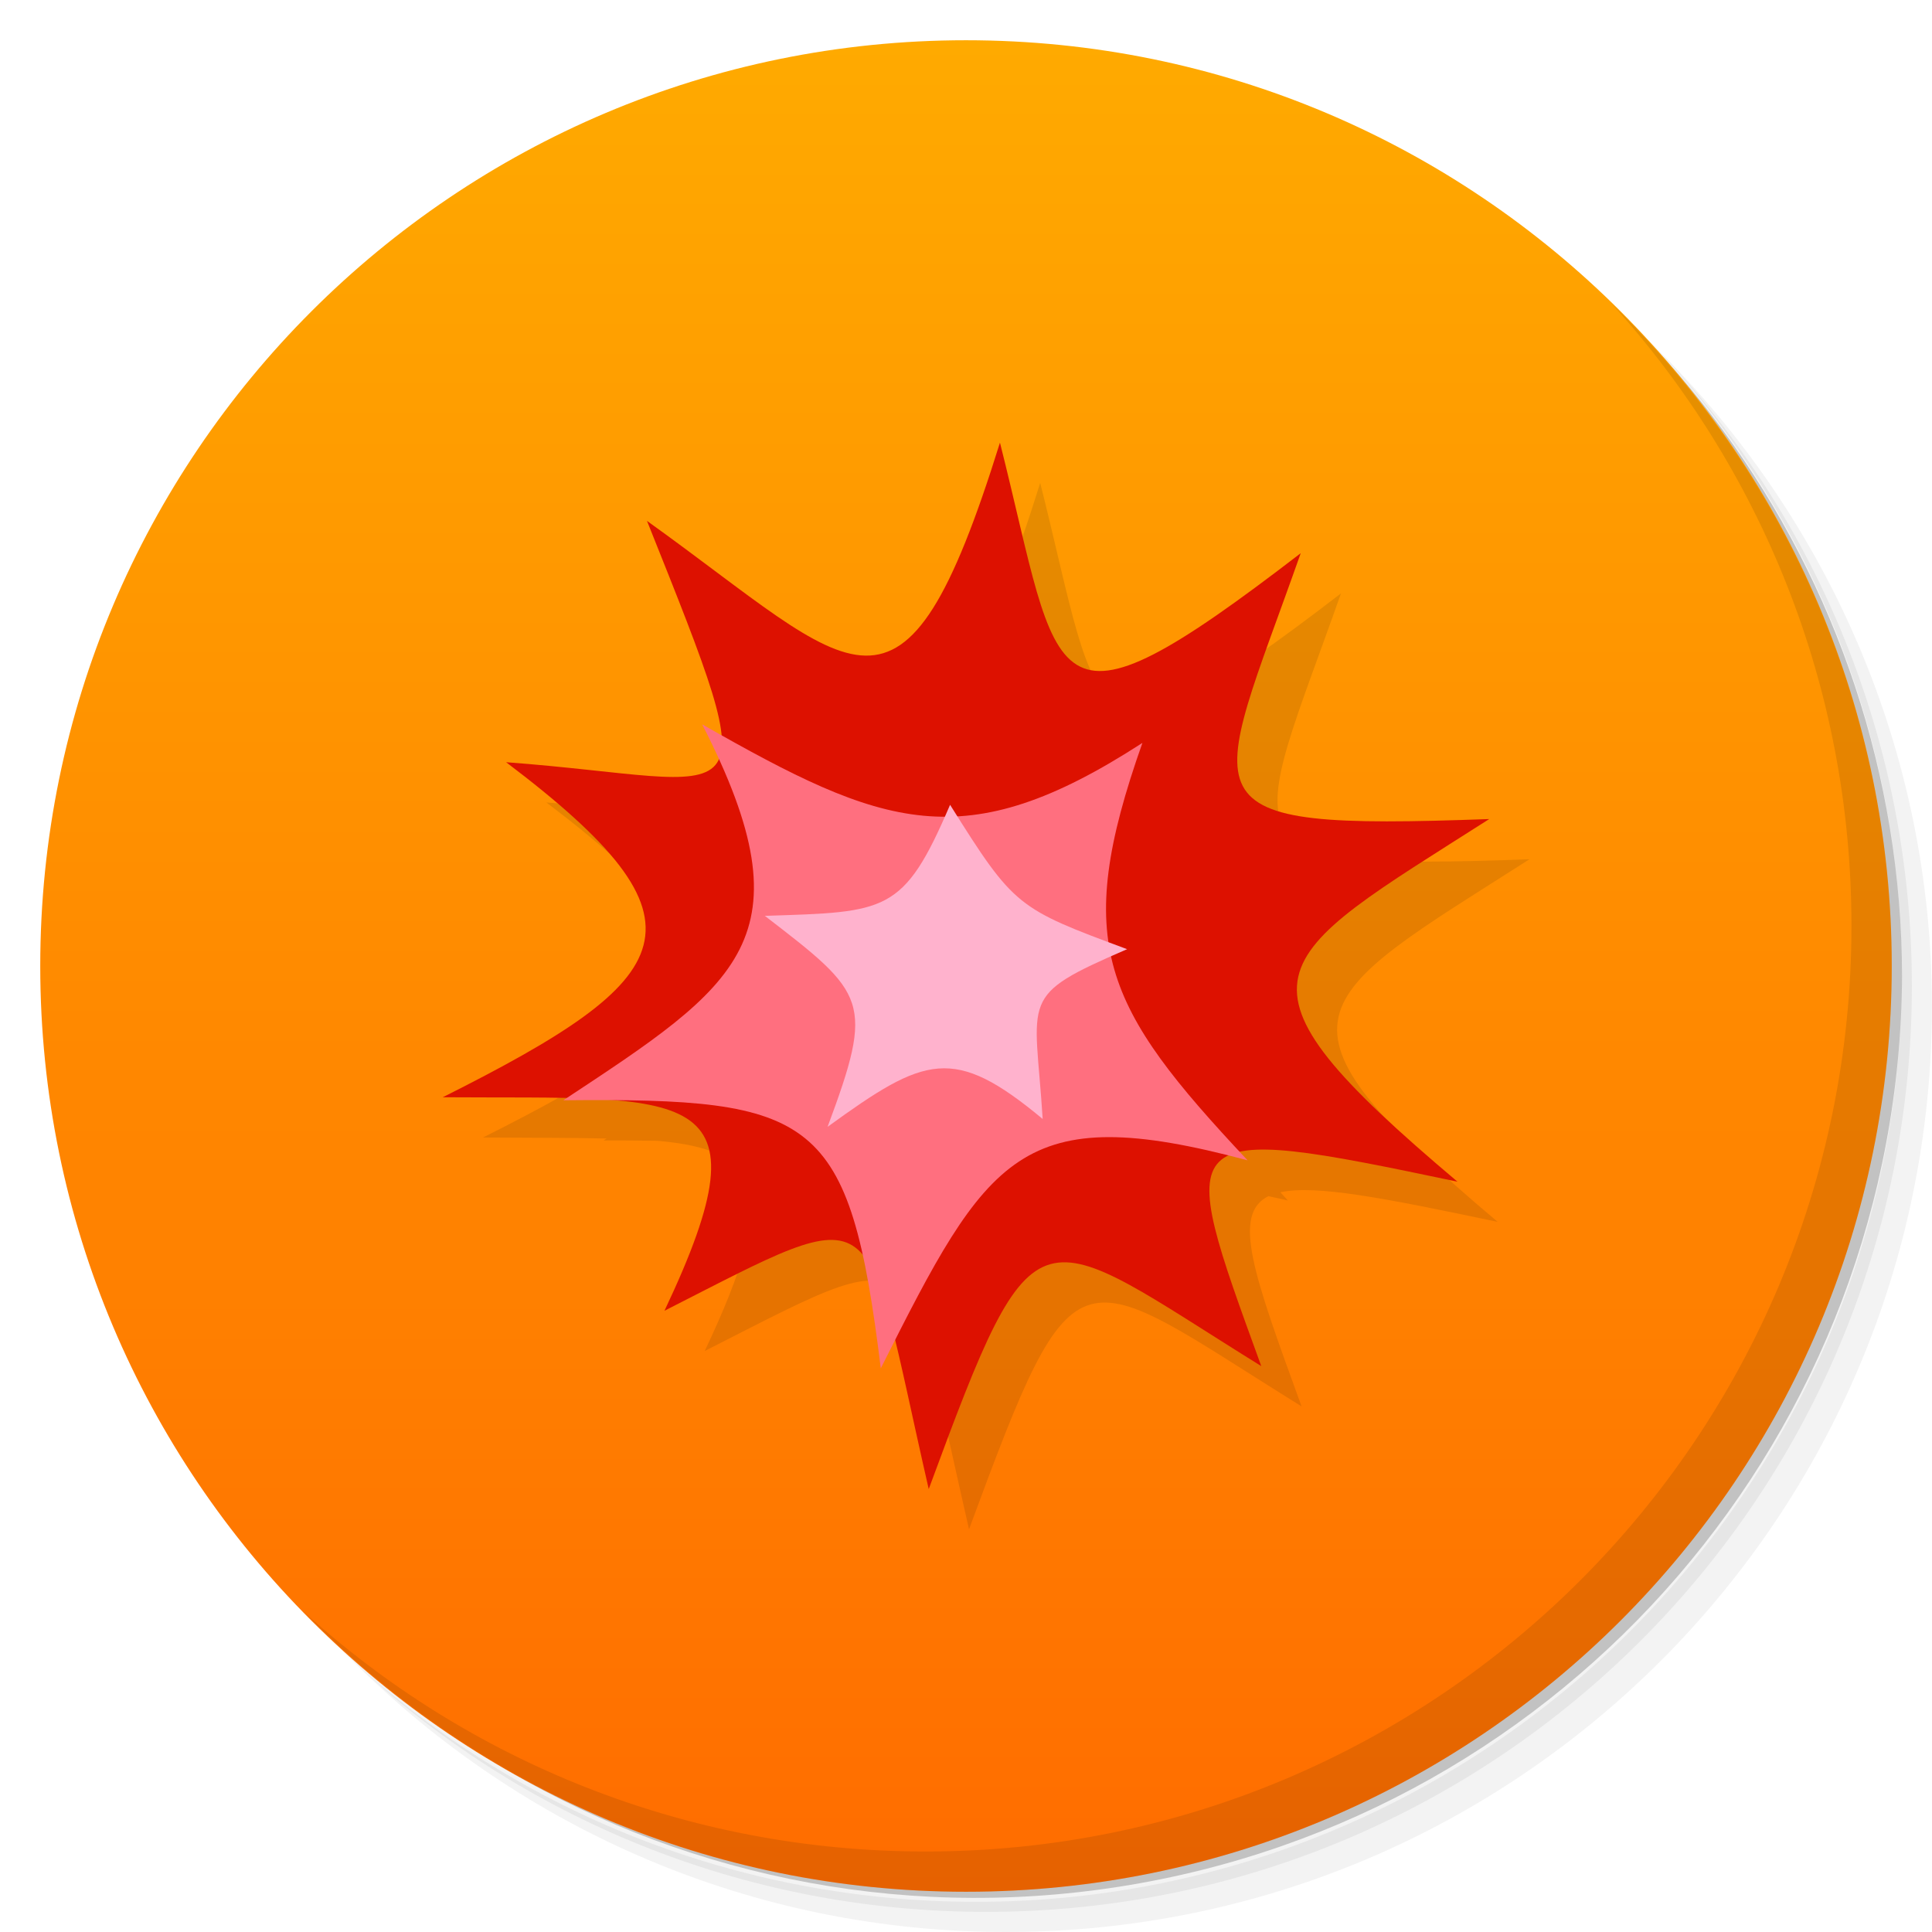
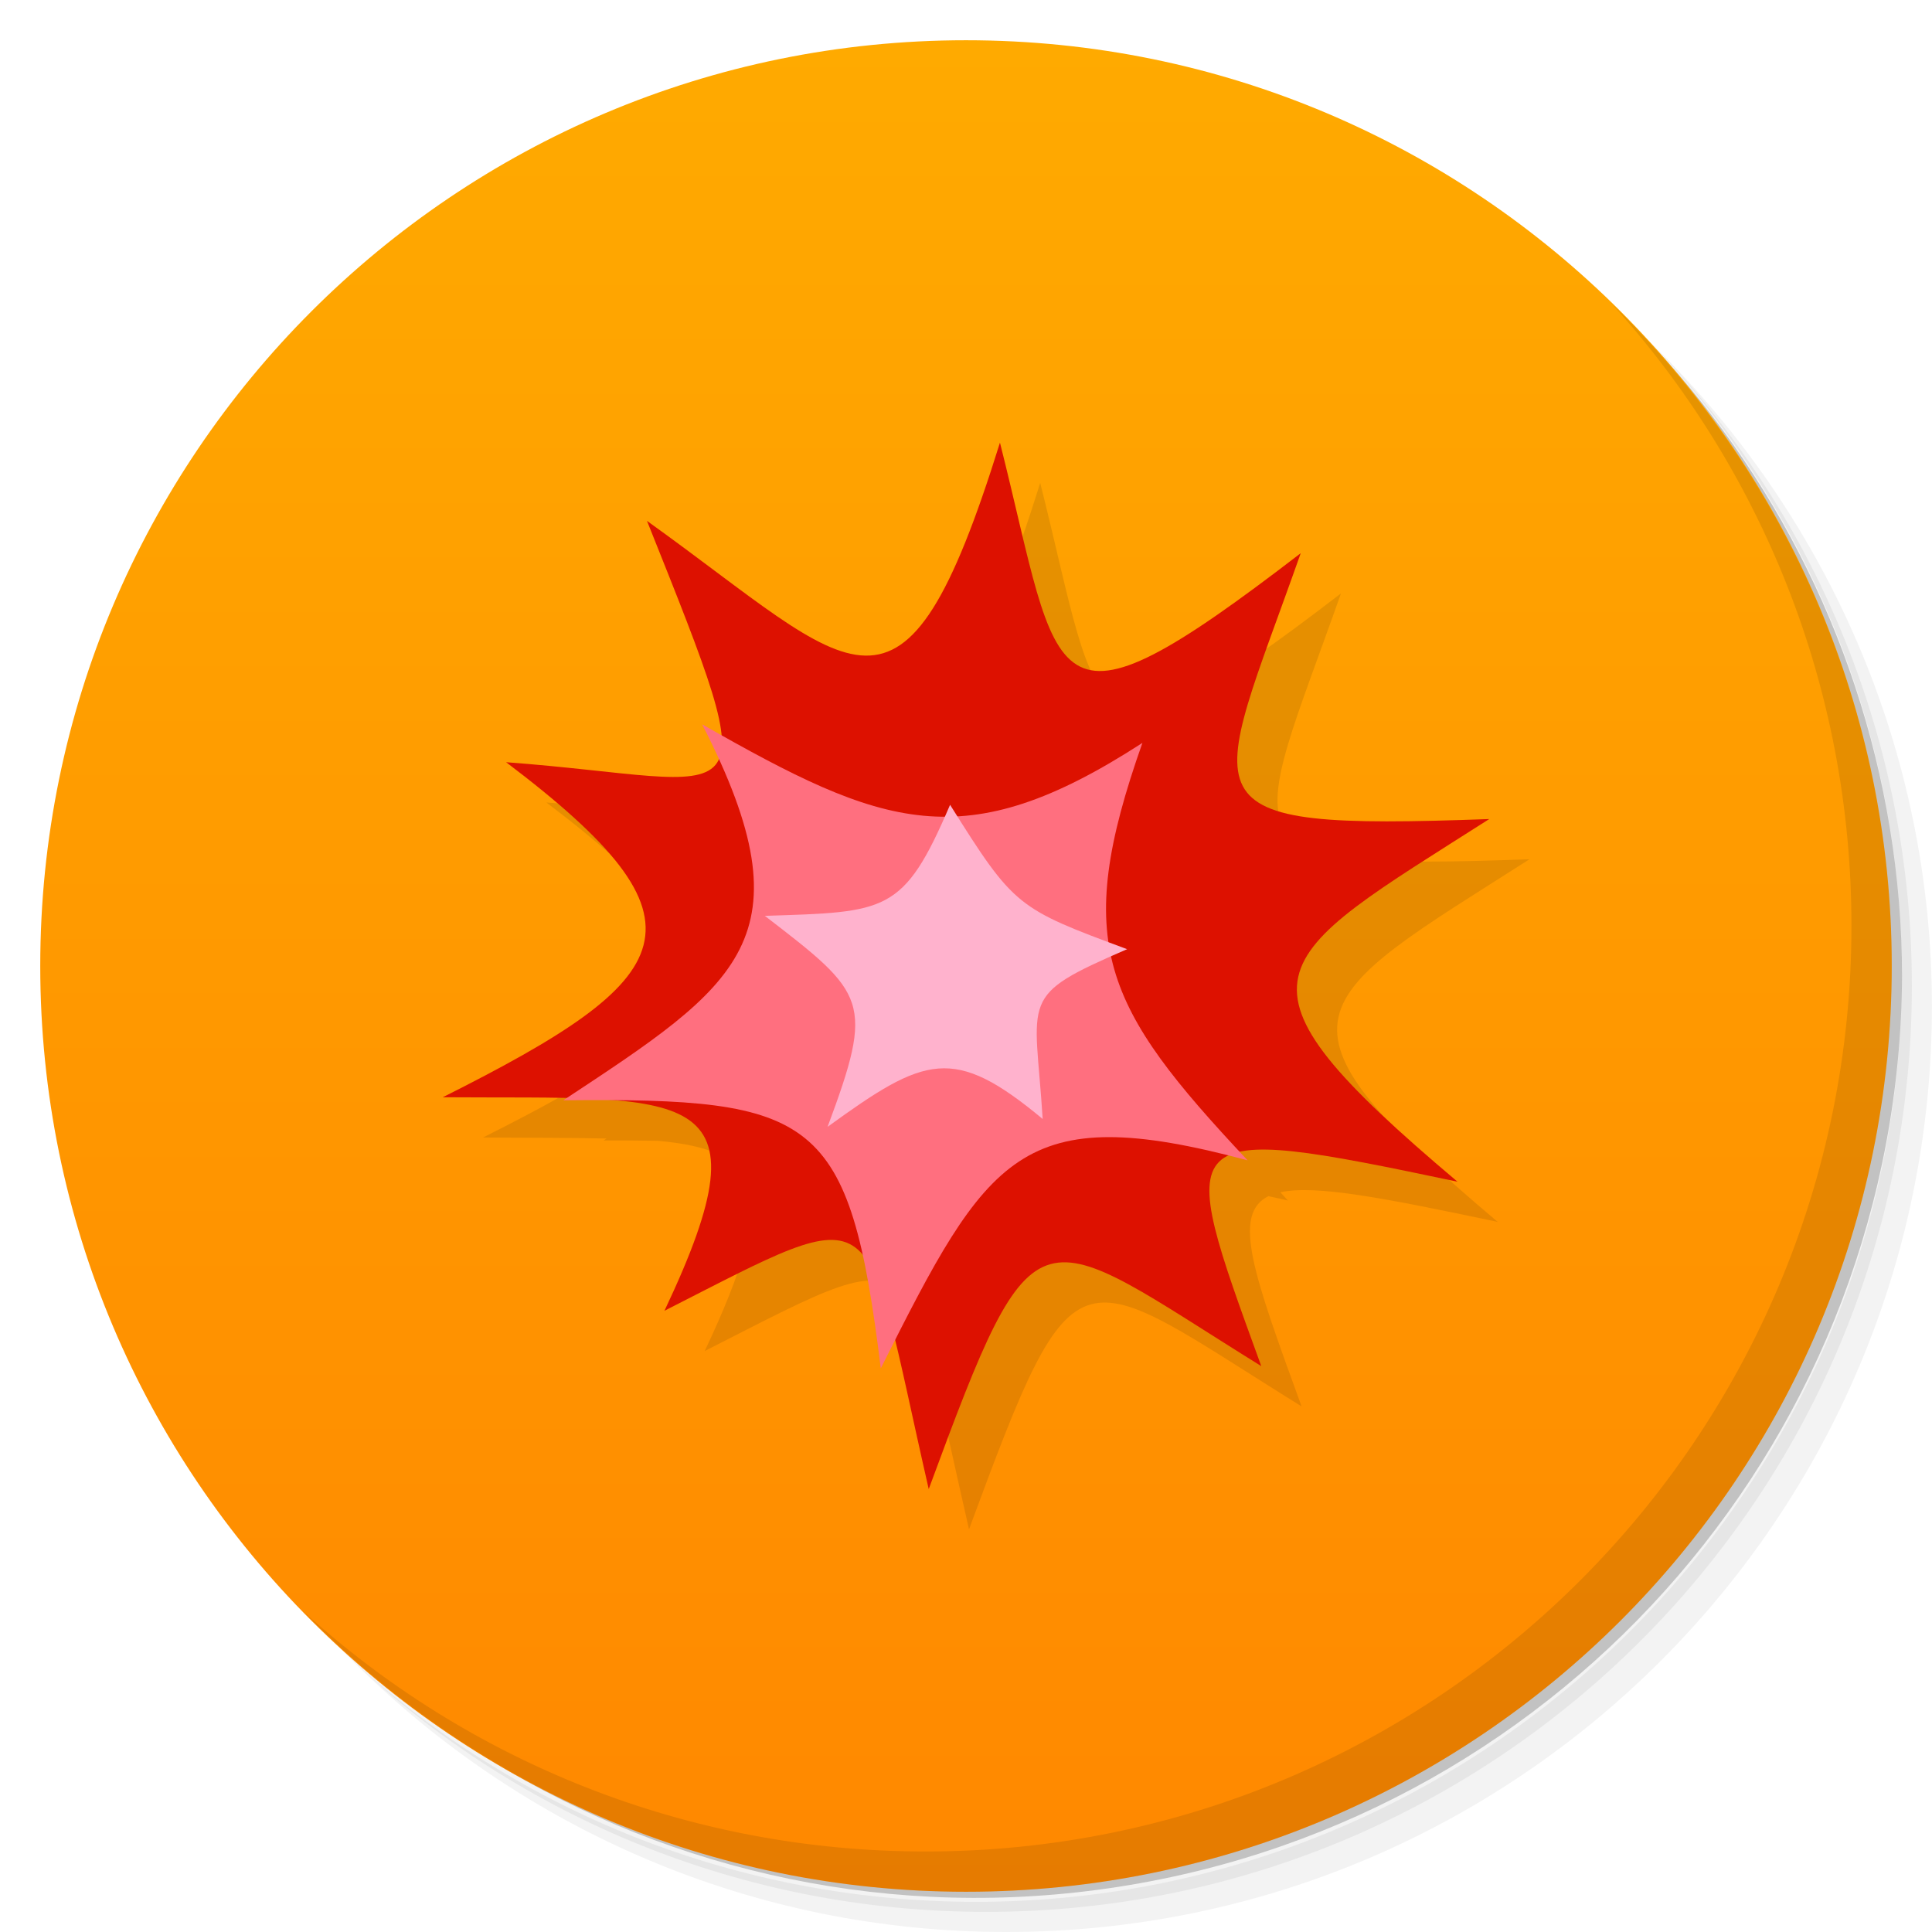
<svg xmlns="http://www.w3.org/2000/svg" viewBox="0 0 48 48">
  <defs>
    <linearGradient id="linearGradient3764" x1="1" x2="47" gradientUnits="userSpaceOnUse" gradientTransform="matrix(0,-1,1,0,-1.5e-6,48)">
-       <stop style="stop-color:#ff6c00;stop-opacity:1" />
+       <stop style="stop-color:#ff8800;stop-opacity:1" />
      <stop offset="1" style="stop-color:#ffaa00;stop-opacity:1" />
    </linearGradient>
  </defs>
  <g>
    <path d="m 36.31 5 c 5.859 4.062 9.688 10.831 9.688 18.5 c 0 12.426 -10.07 22.5 -22.5 22.5 c -7.669 0 -14.438 -3.828 -18.5 -9.688 c 1.037 1.822 2.306 3.499 3.781 4.969 c 4.085 3.712 9.514 5.969 15.469 5.969 c 12.703 0 23 -10.298 23 -23 c 0 -5.954 -2.256 -11.384 -5.969 -15.469 c -1.469 -1.475 -3.147 -2.744 -4.969 -3.781 z m 4.969 3.781 c 3.854 4.113 6.219 9.637 6.219 15.719 c 0 12.703 -10.297 23 -23 23 c -6.081 0 -11.606 -2.364 -15.719 -6.219 c 4.16 4.144 9.883 6.719 16.219 6.719 c 12.703 0 23 -10.298 23 -23 c 0 -6.335 -2.575 -12.06 -6.719 -16.219 z" style="opacity:0.05" />
    <path d="m 41.28 8.781 c 3.712 4.085 5.969 9.514 5.969 15.469 c 0 12.703 -10.297 23 -23 23 c -5.954 0 -11.384 -2.256 -15.469 -5.969 c 4.113 3.854 9.637 6.219 15.719 6.219 c 12.703 0 23 -10.298 23 -23 c 0 -6.081 -2.364 -11.606 -6.219 -15.719 z" style="opacity:0.1" />
    <path d="m 31.25 2.375 c 8.615 3.154 14.75 11.417 14.75 21.13 c 0 12.426 -10.07 22.5 -22.5 22.5 c -9.708 0 -17.971 -6.135 -21.12 -14.75 a 23 23 0 0 0 44.875 -7 a 23 23 0 0 0 -16 -21.875 z" style="opacity:0.2" />
  </g>
  <g>
    <path d="m 24 1 c 12.703 0 23 10.297 23 23 c 0 12.703 -10.297 23 -23 23 -12.703 0 -23 -10.297 -23 -23 0 -12.703 10.297 -23 23 -23 z" style="fill:url(#linearGradient3764);fill-opacity:1" />
  </g>
  <g>
    <g>
      <g transform="translate(1,1)">
        <g style="opacity:0.1">
          <g>
            <path d="m 25.844 11.996 c -2.43 7.797 -3.57 5.668 -8.77 1.945 c 1.123 2.808 1.767 4.417 1.848 5.318 c -0.163 -0.091 -0.307 -0.167 -0.477 -0.264 c 0.152 0.296 0.284 0.575 0.408 0.846 c -0.35 0.808 -1.994 0.339 -5.279 0.096 c 5.285 3.996 4.344 5.355 -1.574 8.324 c 1.194 0.008 2.188 0.005 3.07 0.025 c -0.026 0.017 -0.048 0.031 -0.074 0.049 c 0.501 -0.005 0.912 0.004 1.346 0.008 c 2.577 0.234 3.073 1.197 1.166 5.223 c 3.03 -1.54 4.206 -2.236 4.926 -1.381 c 0.17 0.776 0.312 1.697 0.449 2.811 c 0.127 -0.253 0.234 -0.454 0.354 -0.689 c 0.23 0.937 0.477 2.113 0.838 3.689 c 2.699 -7.316 2.602 -6.566 8.262 -3.055 c -1.186 -3.261 -1.743 -4.77 -0.822 -5.223 c 0.169 0.042 0.304 0.061 0.482 0.109 c -0.069 -0.073 -0.119 -0.134 -0.186 -0.205 c 0.871 -0.191 2.552 0.136 5.4 0.736 c -6.05 -5.105 -4.762 -5.469 0.789 -9.01 c -7.855 0.285 -6.914 -0.273 -4.684 -6.605 c -6.425 4.94 -5.93 3.363 -7.473 -2.748 z" transform="translate(-1,-1)" />
          </g>
        </g>
      </g>
    </g>
  </g>
  <g>
    <g>
      <g>
        <path d="m 24.844 10.996 c -2.43 7.797 -3.57 5.668 -8.77 1.945 3.09 7.727 2.609 6.449 -3.5 5.996 5.285 3.996 4.344 5.355 -1.574 8.324 6.094 0.043 8.219 -0.418 5.508 5.305 5.551 -2.824 4.898 -2.852 6.566 4.43 2.699 -7.316 2.602 -6.566 8.262 -3.055 -2.156 -5.926 -2.262 -6.086 4.875 -4.582 -6.05 -5.105 -4.762 -5.469 0.789 -9.01 -7.855 0.285 -6.914 -0.273 -4.684 -6.605 -6.426 4.941 -5.93 3.363 -7.473 -2.75 m 0 0" style="fill:#dd1100;fill-opacity:1;stroke:none;fill-rule:nonzero" />
        <path d="m 17.445 17.996 c 2.727 5.324 0.902 6.469 -3.449 9.34 6.285 -0.059 7.109 0.363 7.887 6.66 2.664 -5.305 3.465 -6.68 9.113 -5.168 -3.582 -3.816 -4.379 -5.379 -2.613 -10.371 -4.438 2.875 -6.438 2.102 -10.938 -0.461 m 0 0" style="fill:#ff6f7f;fill-opacity:1;stroke:none;fill-rule:nonzero" />
        <path d="m 23.605 19.996 c 1.594 2.543 1.672 2.574 4.398 3.586 -2.727 1.18 -2.289 1.16 -2.098 4.219 -2.215 -1.844 -2.922 -1.563 -5.344 0.195 1.168 -3.137 0.969 -3.297 -1.559 -5.242 3.03 -0.098 3.445 -0.055 4.602 -2.758 m 0 0" style="fill:#ffb2cd;fill-opacity:1;stroke:none;fill-rule:nonzero" />
      </g>
    </g>
  </g>
  <g>
    <path d="m 40.03 7.531 c 3.712 4.084 5.969 9.514 5.969 15.469 0 12.703 -10.297 23 -23 23 c -5.954 0 -11.384 -2.256 -15.469 -5.969 4.178 4.291 10.01 6.969 16.469 6.969 c 12.703 0 23 -10.298 23 -23 0 -6.462 -2.677 -12.291 -6.969 -16.469 z" style="opacity:0.1" />
  </g>
</svg>
